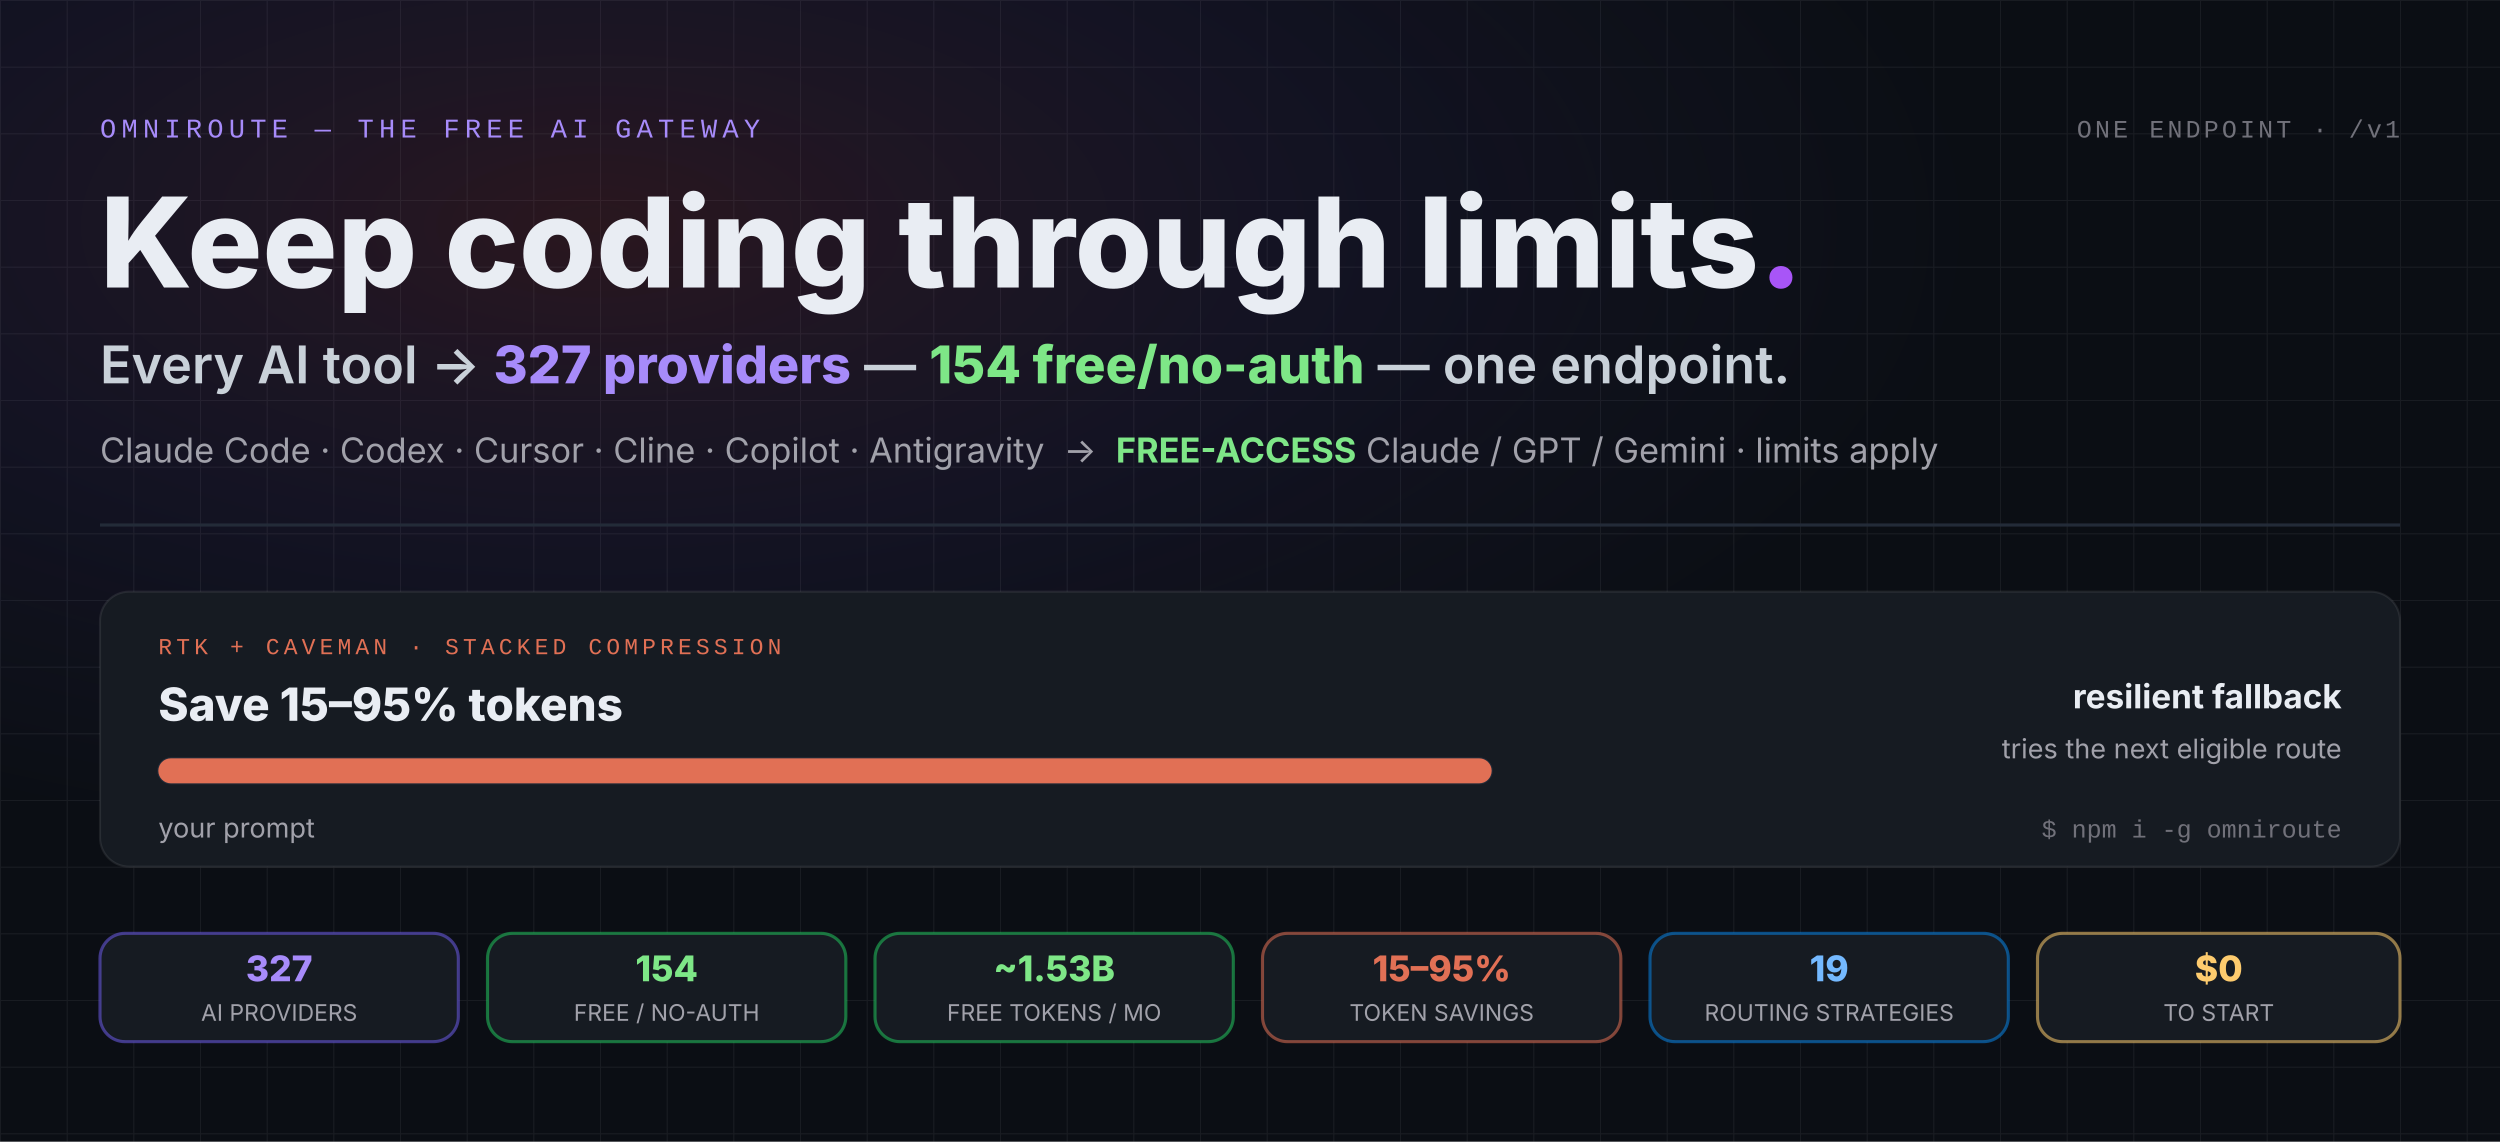
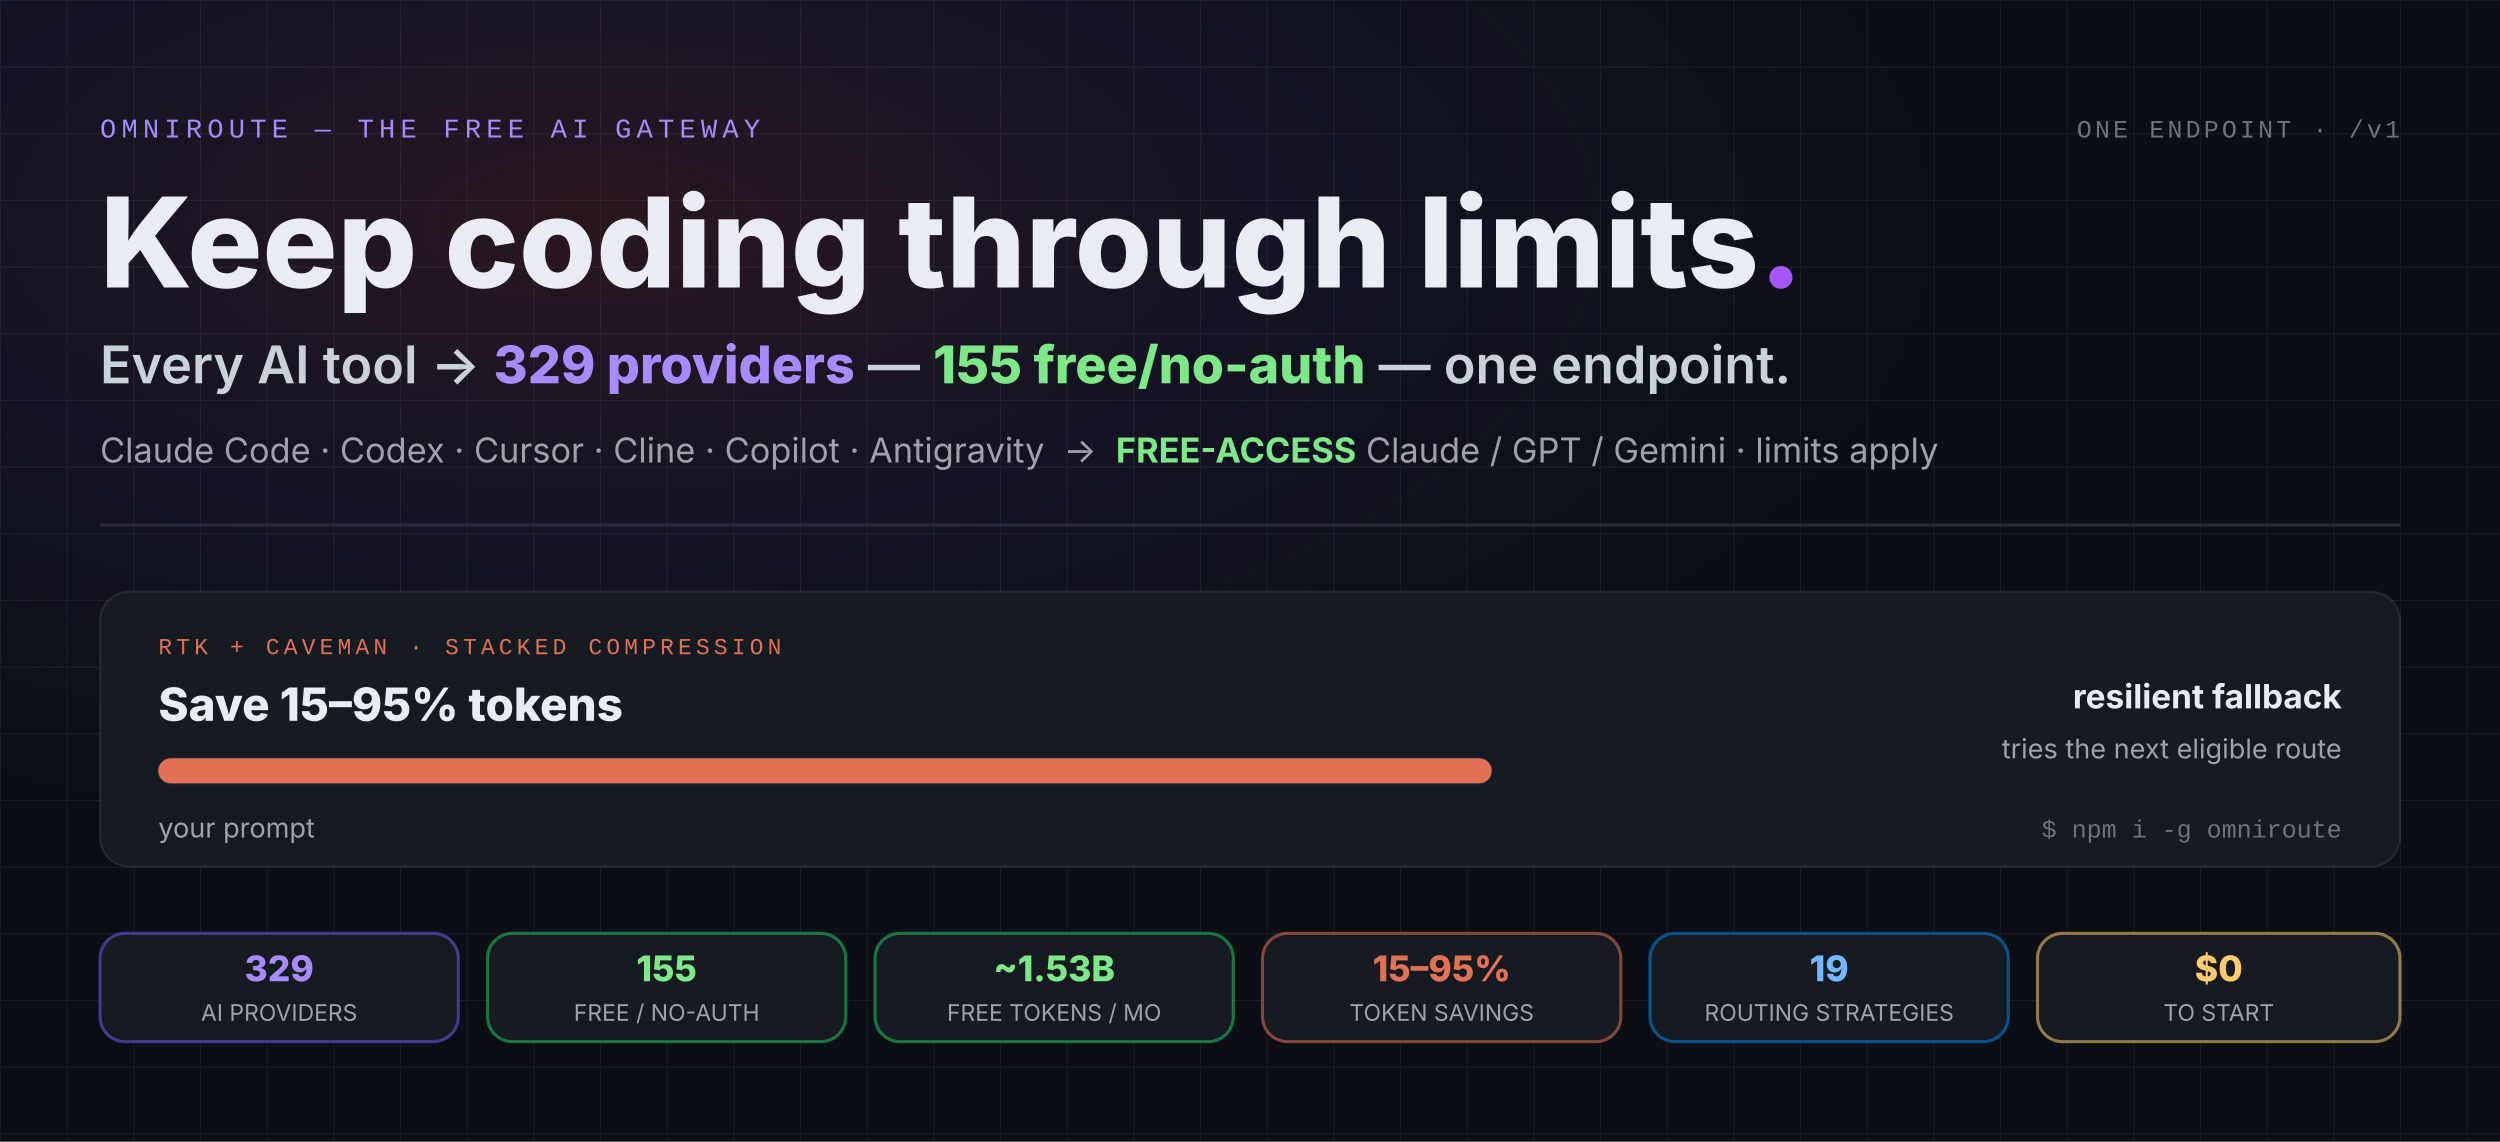
- <svg xmlns="http://www.w3.org/2000/svg" viewBox="0 0 1200 548" role="img" aria-label="OmniRoute hero: keep coding through provider limits. Every AI tool can route to 327 provider catalog entries — 154 marked free or no-auth — through one endpoint. Claude Code, Codex, Cursor, Cline, Copilot and Antigravity can use free-access Claude, GPT and Gemini options with automatic fallback, subject to provider availability and limits. RTK plus Caveman stacked compression saves 15 to 95 percent of eligible tokens, about 89 percent average on tool-heavy sessions. Stats: 327 AI provider catalog entries, 154 free or no-auth catalog entries, about 1.53B documented recurring tokens per month, 15 to 95 percent token savings, 19 routing strategies, zero dollars to start.">
+ <svg xmlns="http://www.w3.org/2000/svg" viewBox="0 0 1200 548" role="img" aria-label="OmniRoute hero: keep coding through provider limits. Every AI tool can route to 329 provider catalog entries — 155 marked free or no-auth — through one endpoint. Claude Code, Codex, Cursor, Cline, Copilot and Antigravity can use free-access Claude, GPT and Gemini options with automatic fallback, subject to provider availability and limits. RTK plus Caveman stacked compression saves 15 to 95 percent of eligible tokens, about 89 percent average on tool-heavy sessions. Stats: 329 AI provider catalog entries, 155 free or no-auth catalog entries, about 1.53B documented recurring tokens per month, 15 to 95 percent token savings, 19 routing strategies, zero dollars to start.">
  <defs>
    <pattern id="gridPaperH" width="32" height="32" patternUnits="userSpaceOnUse">
      <path d="M 32 0 L 0 0 0 32" fill="none" stroke="#ffffff" stroke-opacity="0.06" stroke-width="1" />
    </pattern>
    <radialGradient id="bgGlowH" cx="24%" cy="20%" r="55%">
      <stop offset="0%" stop-color="#e54d5e" stop-opacity="0.14" />
      <stop offset="55%" stop-color="#8b5cf6" stop-opacity="0.06" />
      <stop offset="100%" stop-color="#6366f1" stop-opacity="0" />
    </radialGradient>
    <linearGradient id="gradBrandH" x1="0" y1="0" x2="1" y2="1">
      <stop offset="0%" stop-color="#e54d5e" />
      <stop offset="100%" stop-color="#a855f7" />
    </linearGradient>
    <path id="dividerPathH" d="M 48,252 L 1152,252" />
  </defs>
  <rect width="1200" height="548" fill="#0b0e14" />
  <rect width="1200" height="548" fill="url(#gridPaperH)" />
  <rect width="1200" height="548" fill="url(#bgGlowH)" />
  <text x="48" y="66" font-family="Consolas, 'Courier New', monospace" font-size="13" letter-spacing="2.5" fill="#a78bfa">OMNIROUTE — THE FREE AI GATEWAY</text>
  <text x="1152" y="66" text-anchor="end" font-family="Consolas, 'Courier New', monospace" font-size="12" letter-spacing="1.5" fill="#71717a">ONE ENDPOINT · /v1</text>
  <text x="48" y="138" font-family="Inter, 'Segoe UI', Arial, Helvetica, system-ui, sans-serif" font-size="60" font-weight="800" fill="#e9edf3">Keep coding through limits<tspan fill="#a855f7">.</tspan>
  </text>
-   <text x="48" y="184" font-family="Inter, 'Segoe UI', Arial, Helvetica, system-ui, sans-serif" font-size="25" font-weight="600" fill="#c9d1d9">Every AI tool → <tspan fill="#a78bfa" font-weight="800">327 providers</tspan> — <tspan fill="#7ee787" font-weight="800">154 free/no-auth</tspan> — one endpoint.</text>
+   <text x="48" y="184" font-family="Inter, 'Segoe UI', Arial, Helvetica, system-ui, sans-serif" font-size="25" font-weight="600" fill="#c9d1d9">Every AI tool → <tspan fill="#a78bfa" font-weight="800">329 providers</tspan> — <tspan fill="#7ee787" font-weight="800">155 free/no-auth</tspan> — one endpoint.</text>
  <text x="48" y="222" font-family="Inter, 'Segoe UI', Arial, Helvetica, system-ui, sans-serif" font-size="16.5" fill="#a1a1aa">Claude Code · Codex · Cursor · Cline · Copilot · Antigravity  →  <tspan fill="#7ee787" font-weight="700">FREE-ACCESS</tspan> Claude / GPT / Gemini · limits apply</text>
  <line x1="48" y1="252" x2="1152" y2="252" stroke="#232b38" stroke-width="1.5" />
  <circle r="4" fill="url(#gradBrandH)" opacity="0">
    <animateMotion dur="6s" repeatCount="indefinite" keyPoints="0;1" keyTimes="0;1" calcMode="linear">
      <mpath href="#dividerPathH" />
    </animateMotion>
    <animate attributeName="opacity" values="0;0.9;0.9;0" keyTimes="0;0.08;0.6;0.75" dur="6s" repeatCount="indefinite" />
  </circle>
  <g>
    <rect x="48" y="284" width="1104" height="132" rx="14" fill="#161b22" stroke="#ffffff" stroke-opacity="0.08" stroke-width="1" />
    <text x="76" y="314" font-family="Consolas, 'Courier New', monospace" font-size="11" letter-spacing="2" fill="#e17055">RTK + CAVEMAN · STACKED COMPRESSION</text>
    <text x="76" y="346" font-family="Inter, 'Segoe UI', Arial, Helvetica, system-ui, sans-serif" font-size="22" font-weight="800" fill="#e9edf3">Save 15–95% tokens</text>
    <rect x="76" y="364" width="640" height="12" rx="6" fill="#0b0e14" stroke="#232b38" stroke-width="1" />
    <rect x="76" y="364" width="640" height="12" rx="6" fill="#e17055">
      <animate attributeName="width" values="640;640;70;70;640" keyTimes="0;0.12;0.5;0.88;1" dur="8s" repeatCount="indefinite" calcMode="spline" keySplines="0.4 0 0.2 1;0.4 0 0.2 1;0.4 0 0.2 1;0.4 0 0.2 1" />
    </rect>
    <text x="76" y="402" font-family="Inter, 'Segoe UI', Arial, Helvetica, system-ui, sans-serif" font-size="13" fill="#a1a1aa">your prompt
      <animate attributeName="opacity" values="1;1;0;0;1" keyTimes="0;0.12;0.35;0.88;1" dur="8s" repeatCount="indefinite" calcMode="discrete" />
    </text>
    <text x="76" y="402" font-family="Inter, 'Segoe UI', Arial, Helvetica, system-ui, sans-serif" font-size="13" font-weight="700" fill="#e17055" opacity="0">−89% avg on tool-heavy sessions
      <animate attributeName="opacity" values="0;0;1;1;0" keyTimes="0;0.35;0.36;0.88;1" dur="8s" repeatCount="indefinite" calcMode="discrete" />
    </text>
    <text x="1124" y="340" text-anchor="end" font-family="Inter, 'Segoe UI', Arial, Helvetica, system-ui, sans-serif" font-size="16" font-weight="700" fill="#e9edf3">resilient fallback</text>
    <text x="1124" y="364" text-anchor="end" font-family="Inter, 'Segoe UI', Arial, Helvetica, system-ui, sans-serif" font-size="13" fill="#a1a1aa">tries the next eligible route</text>
    <text x="1124" y="402" text-anchor="end" font-family="Consolas, 'Courier New', monospace" font-size="12" fill="#71717a">$ npm i -g omniroute</text>
  </g>
  <g font-family="Inter, 'Segoe UI', Arial, Helvetica, system-ui, sans-serif" text-anchor="middle">
    <rect x="48" y="448" width="172" height="52" rx="12" fill="#161b22" stroke="#6c5ce7" stroke-opacity="0.55" stroke-width="1.5" />
-     <text x="134" y="471" font-size="17" font-weight="800" fill="#a78bfa">327</text>
+     <text x="134" y="471" font-size="17" font-weight="800" fill="#a78bfa">329</text>
    <text x="134" y="490" font-size="11" fill="#a1a1aa">AI PROVIDERS</text>
    <rect x="234" y="448" width="172" height="52" rx="12" fill="#161b22" stroke="#22c55e" stroke-opacity="0.55" stroke-width="1.5" />
-     <text x="320" y="471" font-size="17" font-weight="800" fill="#7ee787">154</text>
+     <text x="320" y="471" font-size="17" font-weight="800" fill="#7ee787">155</text>
    <text x="320" y="490" font-size="11" fill="#a1a1aa">FREE / NO-AUTH</text>
    <rect x="420" y="448" width="172" height="52" rx="12" fill="#161b22" stroke="#22c55e" stroke-opacity="0.55" stroke-width="1.5" />
    <text x="506" y="471" font-size="17" font-weight="800" fill="#7ee787">~1.53B</text>
    <text x="506" y="490" font-size="11" fill="#a1a1aa">FREE TOKENS / MO</text>
    <rect x="606" y="448" width="172" height="52" rx="12" fill="#161b22" stroke="#e17055" stroke-opacity="0.55" stroke-width="1.5" />
    <text x="692" y="471" font-size="17" font-weight="800" fill="#e17055">15–95%</text>
    <text x="692" y="490" font-size="11" fill="#a1a1aa">TOKEN SAVINGS</text>
    <rect x="792" y="448" width="172" height="52" rx="12" fill="#161b22" stroke="#0984e3" stroke-opacity="0.55" stroke-width="1.5" />
    <text x="878" y="471" font-size="17" font-weight="800" fill="#74b9ff">19</text>
    <text x="878" y="490" font-size="11" fill="#a1a1aa">ROUTING STRATEGIES</text>
    <rect x="978" y="448" width="174" height="52" rx="12" fill="#161b22" stroke="#fdcb6e" stroke-opacity="0.55" stroke-width="1.5" />
    <text x="1065" y="471" font-size="17" font-weight="800" fill="#fdcb6e">$0</text>
    <text x="1065" y="490" font-size="11" fill="#a1a1aa">TO START</text>
  </g>
</svg>
